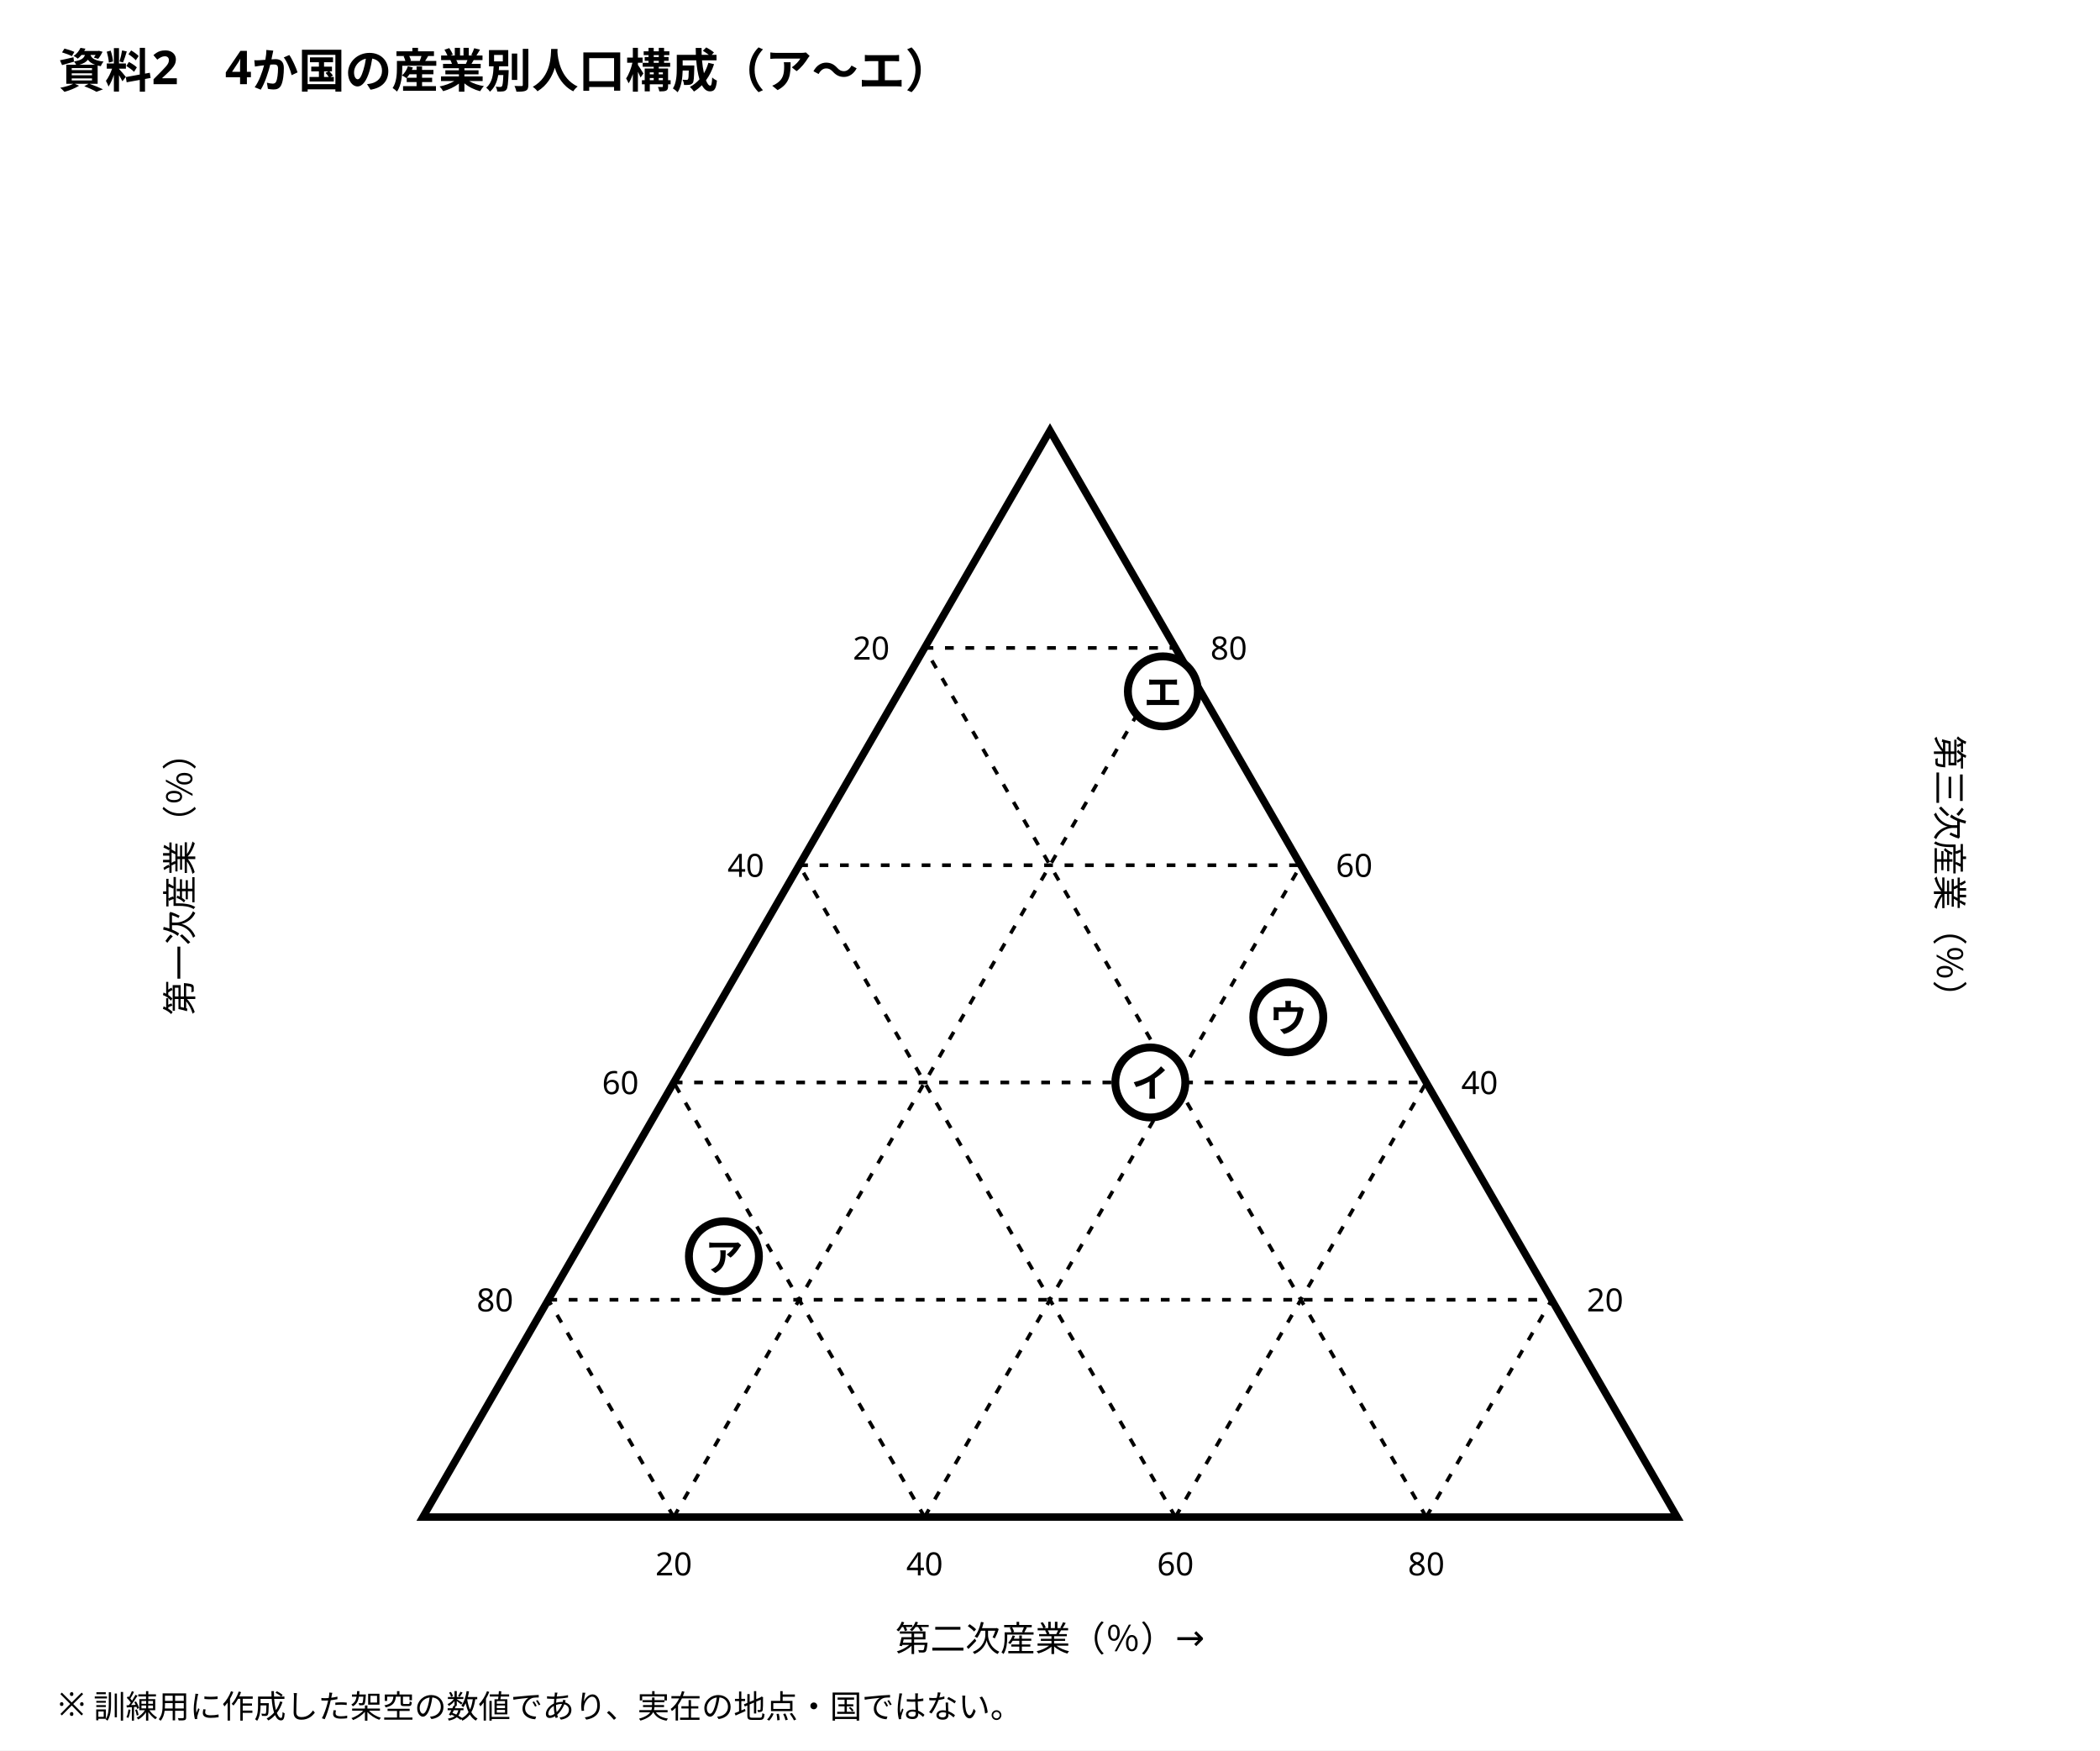
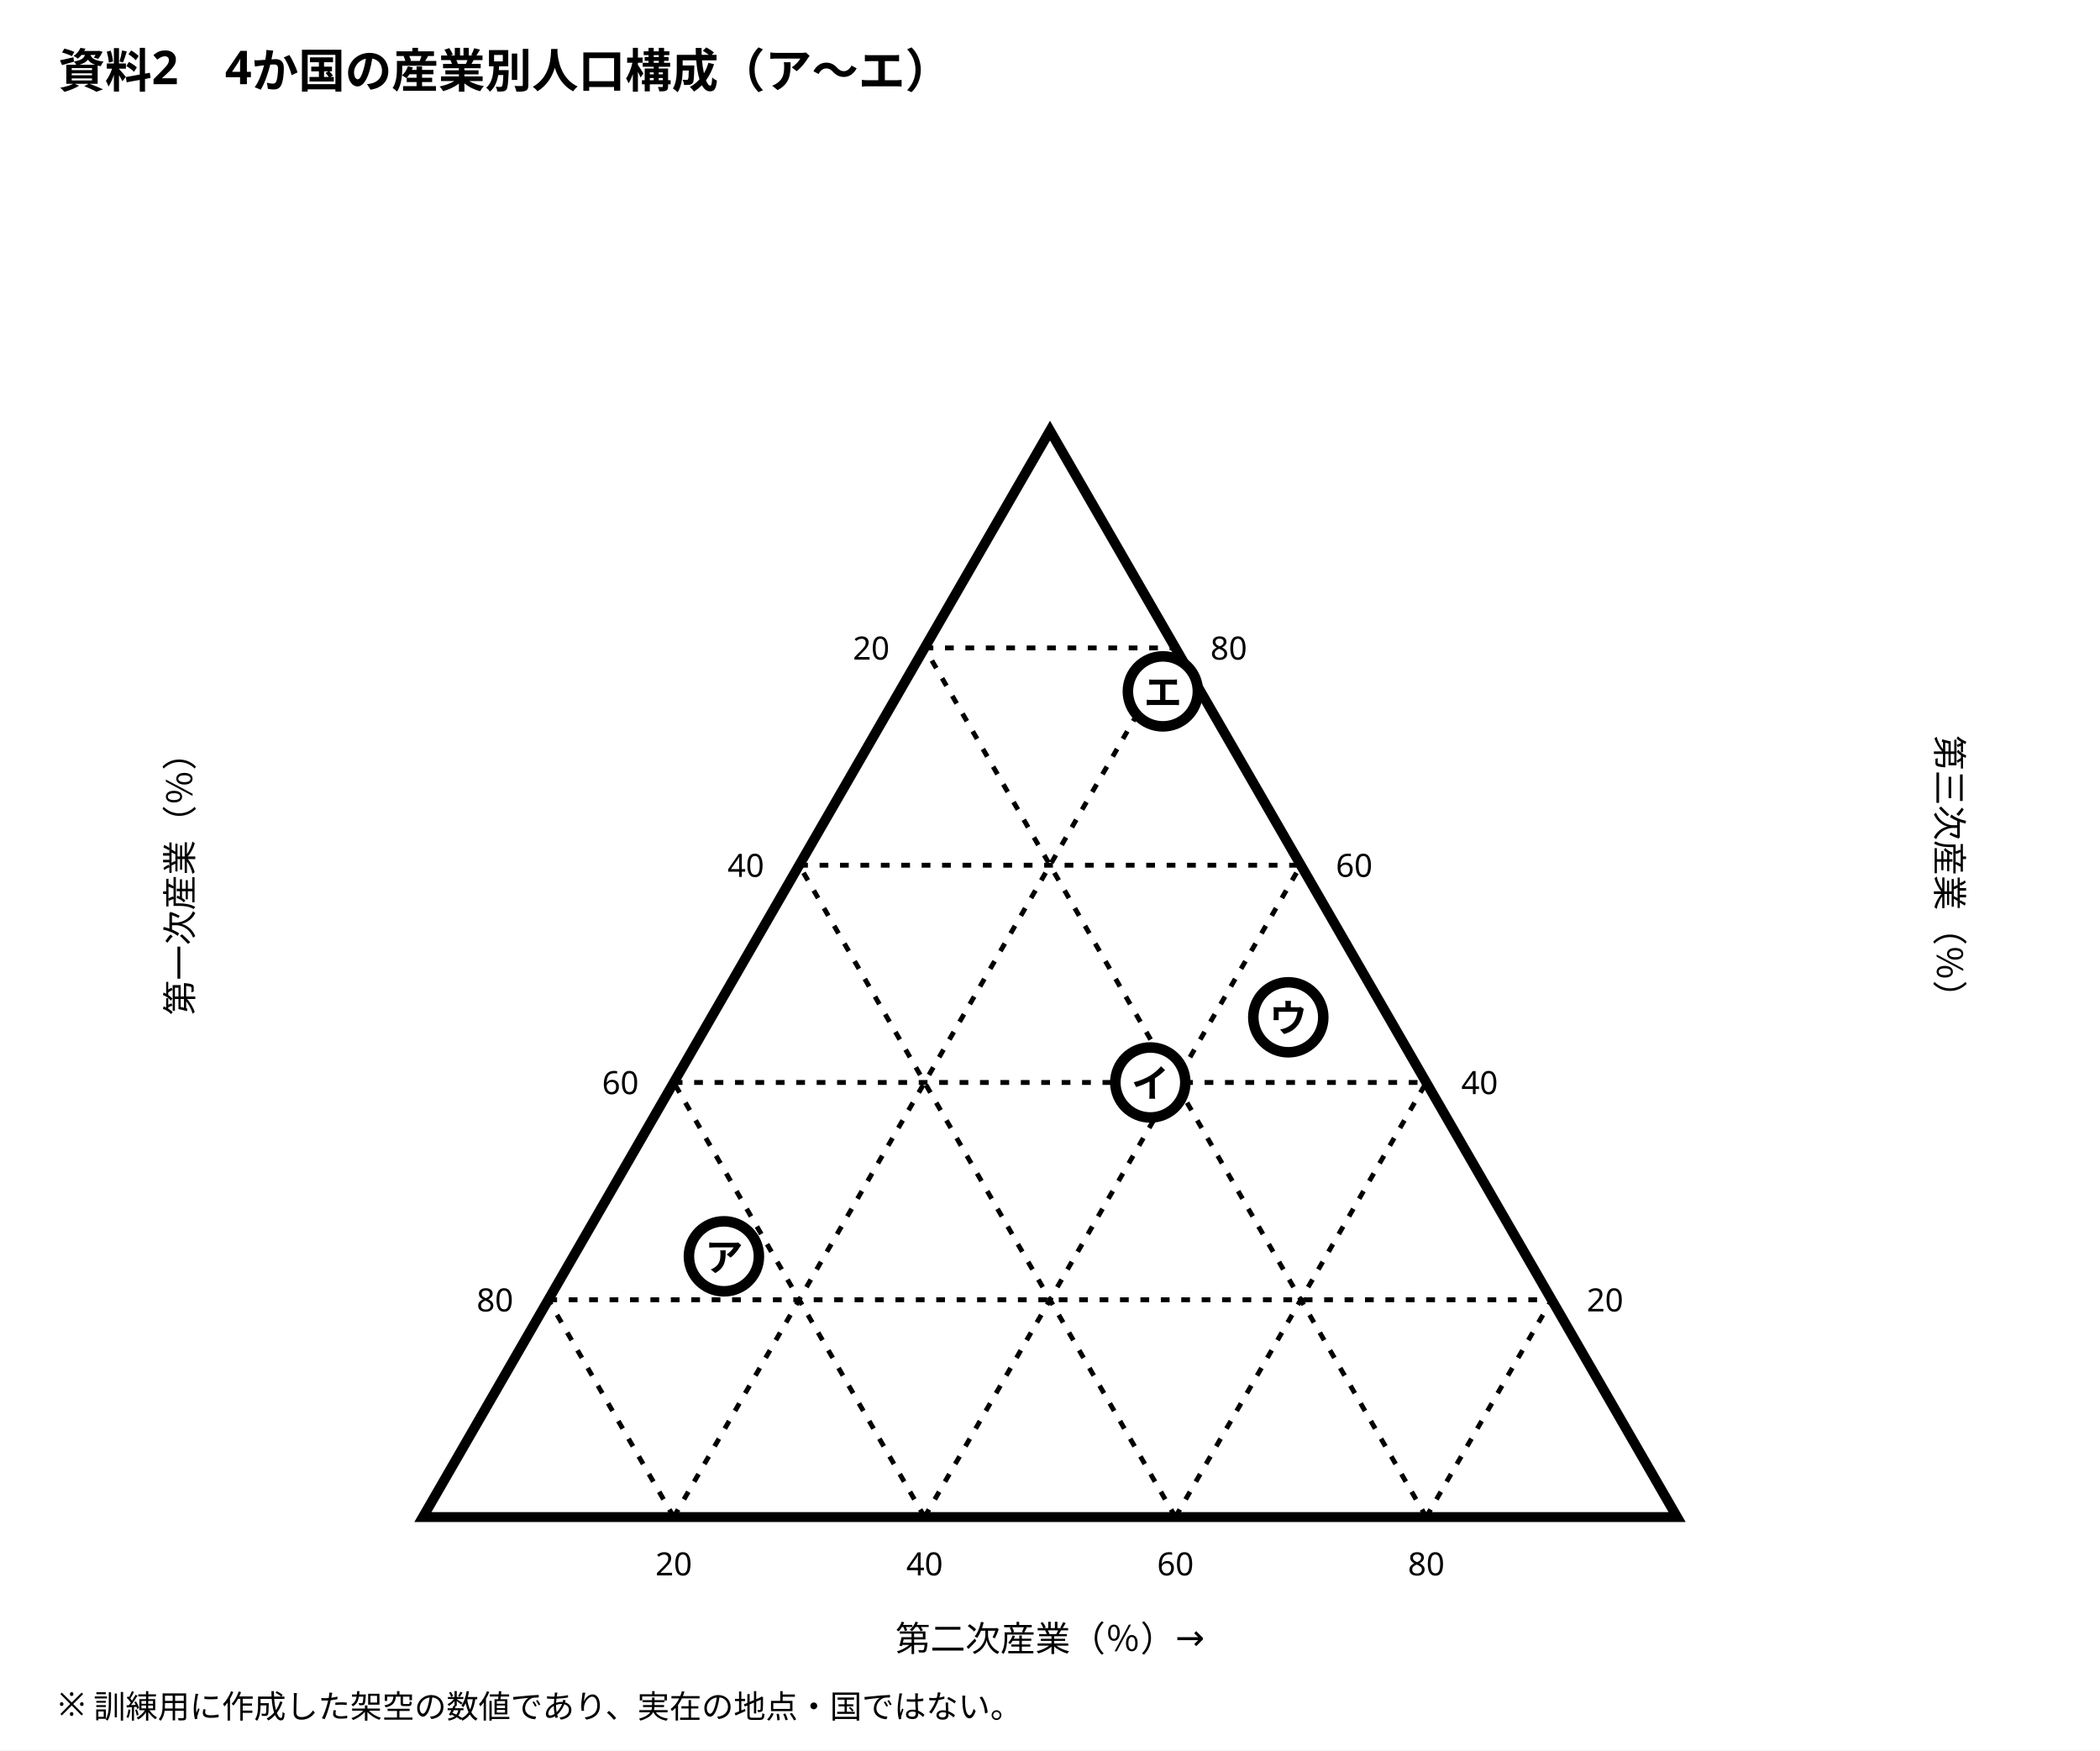
<svg xmlns="http://www.w3.org/2000/svg" viewBox="0 0 720 600" width="720" height="600" role="img" aria-label="4か国の産業別人口構成">
  <defs>
    <pattern id="pDiag" width="8" height="8" patternUnits="userSpaceOnUse">
      <rect width="8" height="8" fill="#fff" />
-       <path d="M0 8 L8 0" stroke="#000" stroke-width="2.23" />
+       <path d="M0 8 L8 0" stroke="#000" stroke-width="2.97" />
    </pattern>
    <pattern id="pDiag2" width="8" height="8" patternUnits="userSpaceOnUse">
      <rect width="8" height="8" fill="#fff" />
-       <path d="M0 0 L8 8" stroke="#000" stroke-width="2.23" />
+       <path d="M0 0 L8 8" stroke="#000" stroke-width="2.97" />
    </pattern>
    <pattern id="pDot" width="8" height="8" patternUnits="userSpaceOnUse">
      <rect width="8" height="8" fill="#fff" />
      <circle cx="2" cy="2" r="1.3" fill="#000" />
      <circle cx="6" cy="6" r="1.3" fill="#000" />
    </pattern>
    <pattern id="pDotFine" width="5" height="5" patternUnits="userSpaceOnUse">
      <rect width="5" height="5" fill="#fff" />
      <circle cx="1.4" cy="1.4" r="0.9" fill="#000" />
    </pattern>
    <pattern id="pGrid" width="8" height="8" patternUnits="userSpaceOnUse">
      <rect width="8" height="8" fill="#fff" />
-       <path d="M0 4 H8 M4 0 V8" stroke="#000" stroke-width="1.44" />
+       <path d="M0 4 H8 M4 0 V8" stroke="#000" stroke-width="1.91" />
    </pattern>
    <pattern id="pWave" width="10" height="8" patternUnits="userSpaceOnUse">
      <rect width="10" height="8" fill="#fff" />
-       <path d="M0 5 q2.5 -3 5 0 t5 0" stroke="#000" stroke-width="1.44" fill="none" />
+       <path d="M0 5 q2.5 -3 5 0 t5 0" stroke="#000" stroke-width="1.91" fill="none" />
    </pattern>
  </defs>
  <rect width="720" height="600" fill="#fff" />
  <text x="20" y="30" font-size="16" text-anchor="start" font-weight="bold" font-family="'Hiragino Sans','Hiragino Kaku Gothic ProN','Yu Gothic','Meiryo',sans-serif" fill="#000">資料2　4か国の産業別人口構成（ア〜エ）</text>
-   <polygon points="145,520 575,520 360,147.61" fill="none" stroke="#000" stroke-width="2.55" />
-   <path d="M188 445.52 L532 445.52" stroke="#000" stroke-width="1.25" fill="none" stroke-dasharray="3,4" />
+   <polygon points="145,520 575,520 360,147.61" fill="none" stroke="#000" stroke-width="3.4" />
+   <path d="M188 445.52 L532 445.52" stroke="#000" stroke-width="1.67" fill="none" stroke-dasharray="3,4" />
  <text x="544" y="449.52" font-size="11" text-anchor="start" font-weight="normal" font-family="'Hiragino Sans','Hiragino Kaku Gothic ProN','Yu Gothic','Meiryo',sans-serif" fill="#000">20</text>
-   <path d="M231 520 L403 222.09" stroke="#000" stroke-width="1.25" fill="none" stroke-dasharray="3,4" />
+   <path d="M231 520 L403 222.09" stroke="#000" stroke-width="1.67" fill="none" stroke-dasharray="3,4" />
  <text x="231" y="540" font-size="11" text-anchor="middle" font-weight="normal" font-family="'Hiragino Sans','Hiragino Kaku Gothic ProN','Yu Gothic','Meiryo',sans-serif" fill="#000">20</text>
-   <path d="M489 520 L317 222.09" stroke="#000" stroke-width="1.25" fill="none" stroke-dasharray="3,4" />
+   <path d="M489 520 L317 222.09" stroke="#000" stroke-width="1.67" fill="none" stroke-dasharray="3,4" />
  <text x="305" y="226.09" font-size="11" text-anchor="end" font-weight="normal" font-family="'Hiragino Sans','Hiragino Kaku Gothic ProN','Yu Gothic','Meiryo',sans-serif" fill="#000">20</text>
-   <path d="M231 371.04 L489 371.04" stroke="#000" stroke-width="1.25" fill="none" stroke-dasharray="3,4" />
+   <path d="M231 371.04 L489 371.04" stroke="#000" stroke-width="1.67" fill="none" stroke-dasharray="3,4" />
  <text x="501" y="375.04" font-size="11" text-anchor="start" font-weight="normal" font-family="'Hiragino Sans','Hiragino Kaku Gothic ProN','Yu Gothic','Meiryo',sans-serif" fill="#000">40</text>
-   <path d="M317 520 L446 296.57" stroke="#000" stroke-width="1.25" fill="none" stroke-dasharray="3,4" />
+   <path d="M317 520 L446 296.57" stroke="#000" stroke-width="1.67" fill="none" stroke-dasharray="3,4" />
  <text x="317" y="540" font-size="11" text-anchor="middle" font-weight="normal" font-family="'Hiragino Sans','Hiragino Kaku Gothic ProN','Yu Gothic','Meiryo',sans-serif" fill="#000">40</text>
-   <path d="M403 520 L274 296.57" stroke="#000" stroke-width="1.25" fill="none" stroke-dasharray="3,4" />
+   <path d="M403 520 L274 296.57" stroke="#000" stroke-width="1.67" fill="none" stroke-dasharray="3,4" />
  <text x="262" y="300.57" font-size="11" text-anchor="end" font-weight="normal" font-family="'Hiragino Sans','Hiragino Kaku Gothic ProN','Yu Gothic','Meiryo',sans-serif" fill="#000">40</text>
-   <path d="M274 296.57 L446 296.57" stroke="#000" stroke-width="1.25" fill="none" stroke-dasharray="3,4" />
+   <path d="M274 296.57 L446 296.57" stroke="#000" stroke-width="1.67" fill="none" stroke-dasharray="3,4" />
  <text x="458" y="300.57" font-size="11" text-anchor="start" font-weight="normal" font-family="'Hiragino Sans','Hiragino Kaku Gothic ProN','Yu Gothic','Meiryo',sans-serif" fill="#000">60</text>
-   <path d="M403 520 L489 371.04" stroke="#000" stroke-width="1.25" fill="none" stroke-dasharray="3,4" />
+   <path d="M403 520 L489 371.04" stroke="#000" stroke-width="1.67" fill="none" stroke-dasharray="3,4" />
  <text x="403" y="540" font-size="11" text-anchor="middle" font-weight="normal" font-family="'Hiragino Sans','Hiragino Kaku Gothic ProN','Yu Gothic','Meiryo',sans-serif" fill="#000">60</text>
-   <path d="M317 520 L231 371.04" stroke="#000" stroke-width="1.25" fill="none" stroke-dasharray="3,4" />
+   <path d="M317 520 L231 371.04" stroke="#000" stroke-width="1.67" fill="none" stroke-dasharray="3,4" />
  <text x="219" y="375.04" font-size="11" text-anchor="end" font-weight="normal" font-family="'Hiragino Sans','Hiragino Kaku Gothic ProN','Yu Gothic','Meiryo',sans-serif" fill="#000">60</text>
-   <path d="M317 222.09 L403 222.09" stroke="#000" stroke-width="1.25" fill="none" stroke-dasharray="3,4" />
+   <path d="M317 222.09 L403 222.09" stroke="#000" stroke-width="1.67" fill="none" stroke-dasharray="3,4" />
  <text x="415" y="226.09" font-size="11" text-anchor="start" font-weight="normal" font-family="'Hiragino Sans','Hiragino Kaku Gothic ProN','Yu Gothic','Meiryo',sans-serif" fill="#000">80</text>
-   <path d="M489 520 L532 445.52" stroke="#000" stroke-width="1.25" fill="none" stroke-dasharray="3,4" />
+   <path d="M489 520 L532 445.52" stroke="#000" stroke-width="1.67" fill="none" stroke-dasharray="3,4" />
  <text x="489" y="540" font-size="11" text-anchor="middle" font-weight="normal" font-family="'Hiragino Sans','Hiragino Kaku Gothic ProN','Yu Gothic','Meiryo',sans-serif" fill="#000">80</text>
-   <path d="M231 520 L188 445.52" stroke="#000" stroke-width="1.25" fill="none" stroke-dasharray="3,4" />
+   <path d="M231 520 L188 445.52" stroke="#000" stroke-width="1.67" fill="none" stroke-dasharray="3,4" />
  <text x="176" y="449.52" font-size="11" text-anchor="end" font-weight="normal" font-family="'Hiragino Sans','Hiragino Kaku Gothic ProN','Yu Gothic','Meiryo',sans-serif" fill="#000">80</text>
-   <circle cx="248.2" cy="430.63" r="12" fill="#fff" stroke="#000" stroke-width="2.71" />
+   <circle cx="248.2" cy="430.63" r="12" fill="#fff" stroke="#000" stroke-width="3.61" />
  <text x="248.2" y="435.63" font-size="13" text-anchor="middle" font-weight="bold" font-family="'Hiragino Sans','Hiragino Kaku Gothic ProN','Yu Gothic','Meiryo',sans-serif" fill="#000">ア</text>
-   <circle cx="394.4" cy="371.04" r="12" fill="#fff" stroke="#000" stroke-width="2.71" />
+   <circle cx="394.4" cy="371.04" r="12" fill="#fff" stroke="#000" stroke-width="3.61" />
  <text x="394.4" y="376.04" font-size="13" text-anchor="middle" font-weight="bold" font-family="'Hiragino Sans','Hiragino Kaku Gothic ProN','Yu Gothic','Meiryo',sans-serif" fill="#000">イ</text>
-   <circle cx="441.7" cy="348.7" r="12" fill="#fff" stroke="#000" stroke-width="2.71" />
+   <circle cx="441.7" cy="348.7" r="12" fill="#fff" stroke="#000" stroke-width="3.61" />
  <text x="441.7" y="353.7" font-size="13" text-anchor="middle" font-weight="bold" font-family="'Hiragino Sans','Hiragino Kaku Gothic ProN','Yu Gothic','Meiryo',sans-serif" fill="#000">ウ</text>
-   <circle cx="398.7" cy="236.98" r="12" fill="#fff" stroke="#000" stroke-width="2.71" />
+   <circle cx="398.7" cy="236.98" r="12" fill="#fff" stroke="#000" stroke-width="3.61" />
  <text x="398.7" y="241.98" font-size="13" text-anchor="middle" font-weight="bold" font-family="'Hiragino Sans','Hiragino Kaku Gothic ProN','Yu Gothic','Meiryo',sans-serif" fill="#000">エ</text>
  <text x="360" y="566" font-size="12" text-anchor="middle" font-weight="normal" font-family="'Hiragino Sans','Hiragino Kaku Gothic ProN','Yu Gothic','Meiryo',sans-serif" fill="#000">第二次産業（％）→</text>
  <text x="66" y="300" font-size="12" text-anchor="middle" font-weight="normal" font-family="'Hiragino Sans','Hiragino Kaku Gothic ProN','Yu Gothic','Meiryo',sans-serif" fill="#000" transform="rotate(-90 66 300)">第一次産業（％）</text>
  <text x="664" y="300" font-size="12" text-anchor="middle" font-weight="normal" font-family="'Hiragino Sans','Hiragino Kaku Gothic ProN','Yu Gothic','Meiryo',sans-serif" fill="#000" transform="rotate(90 664 300)">第三次産業（％）</text>
  <text x="20" y="588" font-size="11" text-anchor="start" font-weight="normal" font-family="'Hiragino Sans','Hiragino Kaku Gothic ProN','Yu Gothic','Meiryo',sans-serif" fill="#000">※ 訓練用に作成した架空の数値であり、実在の地点・国ではない。</text>
</svg>
